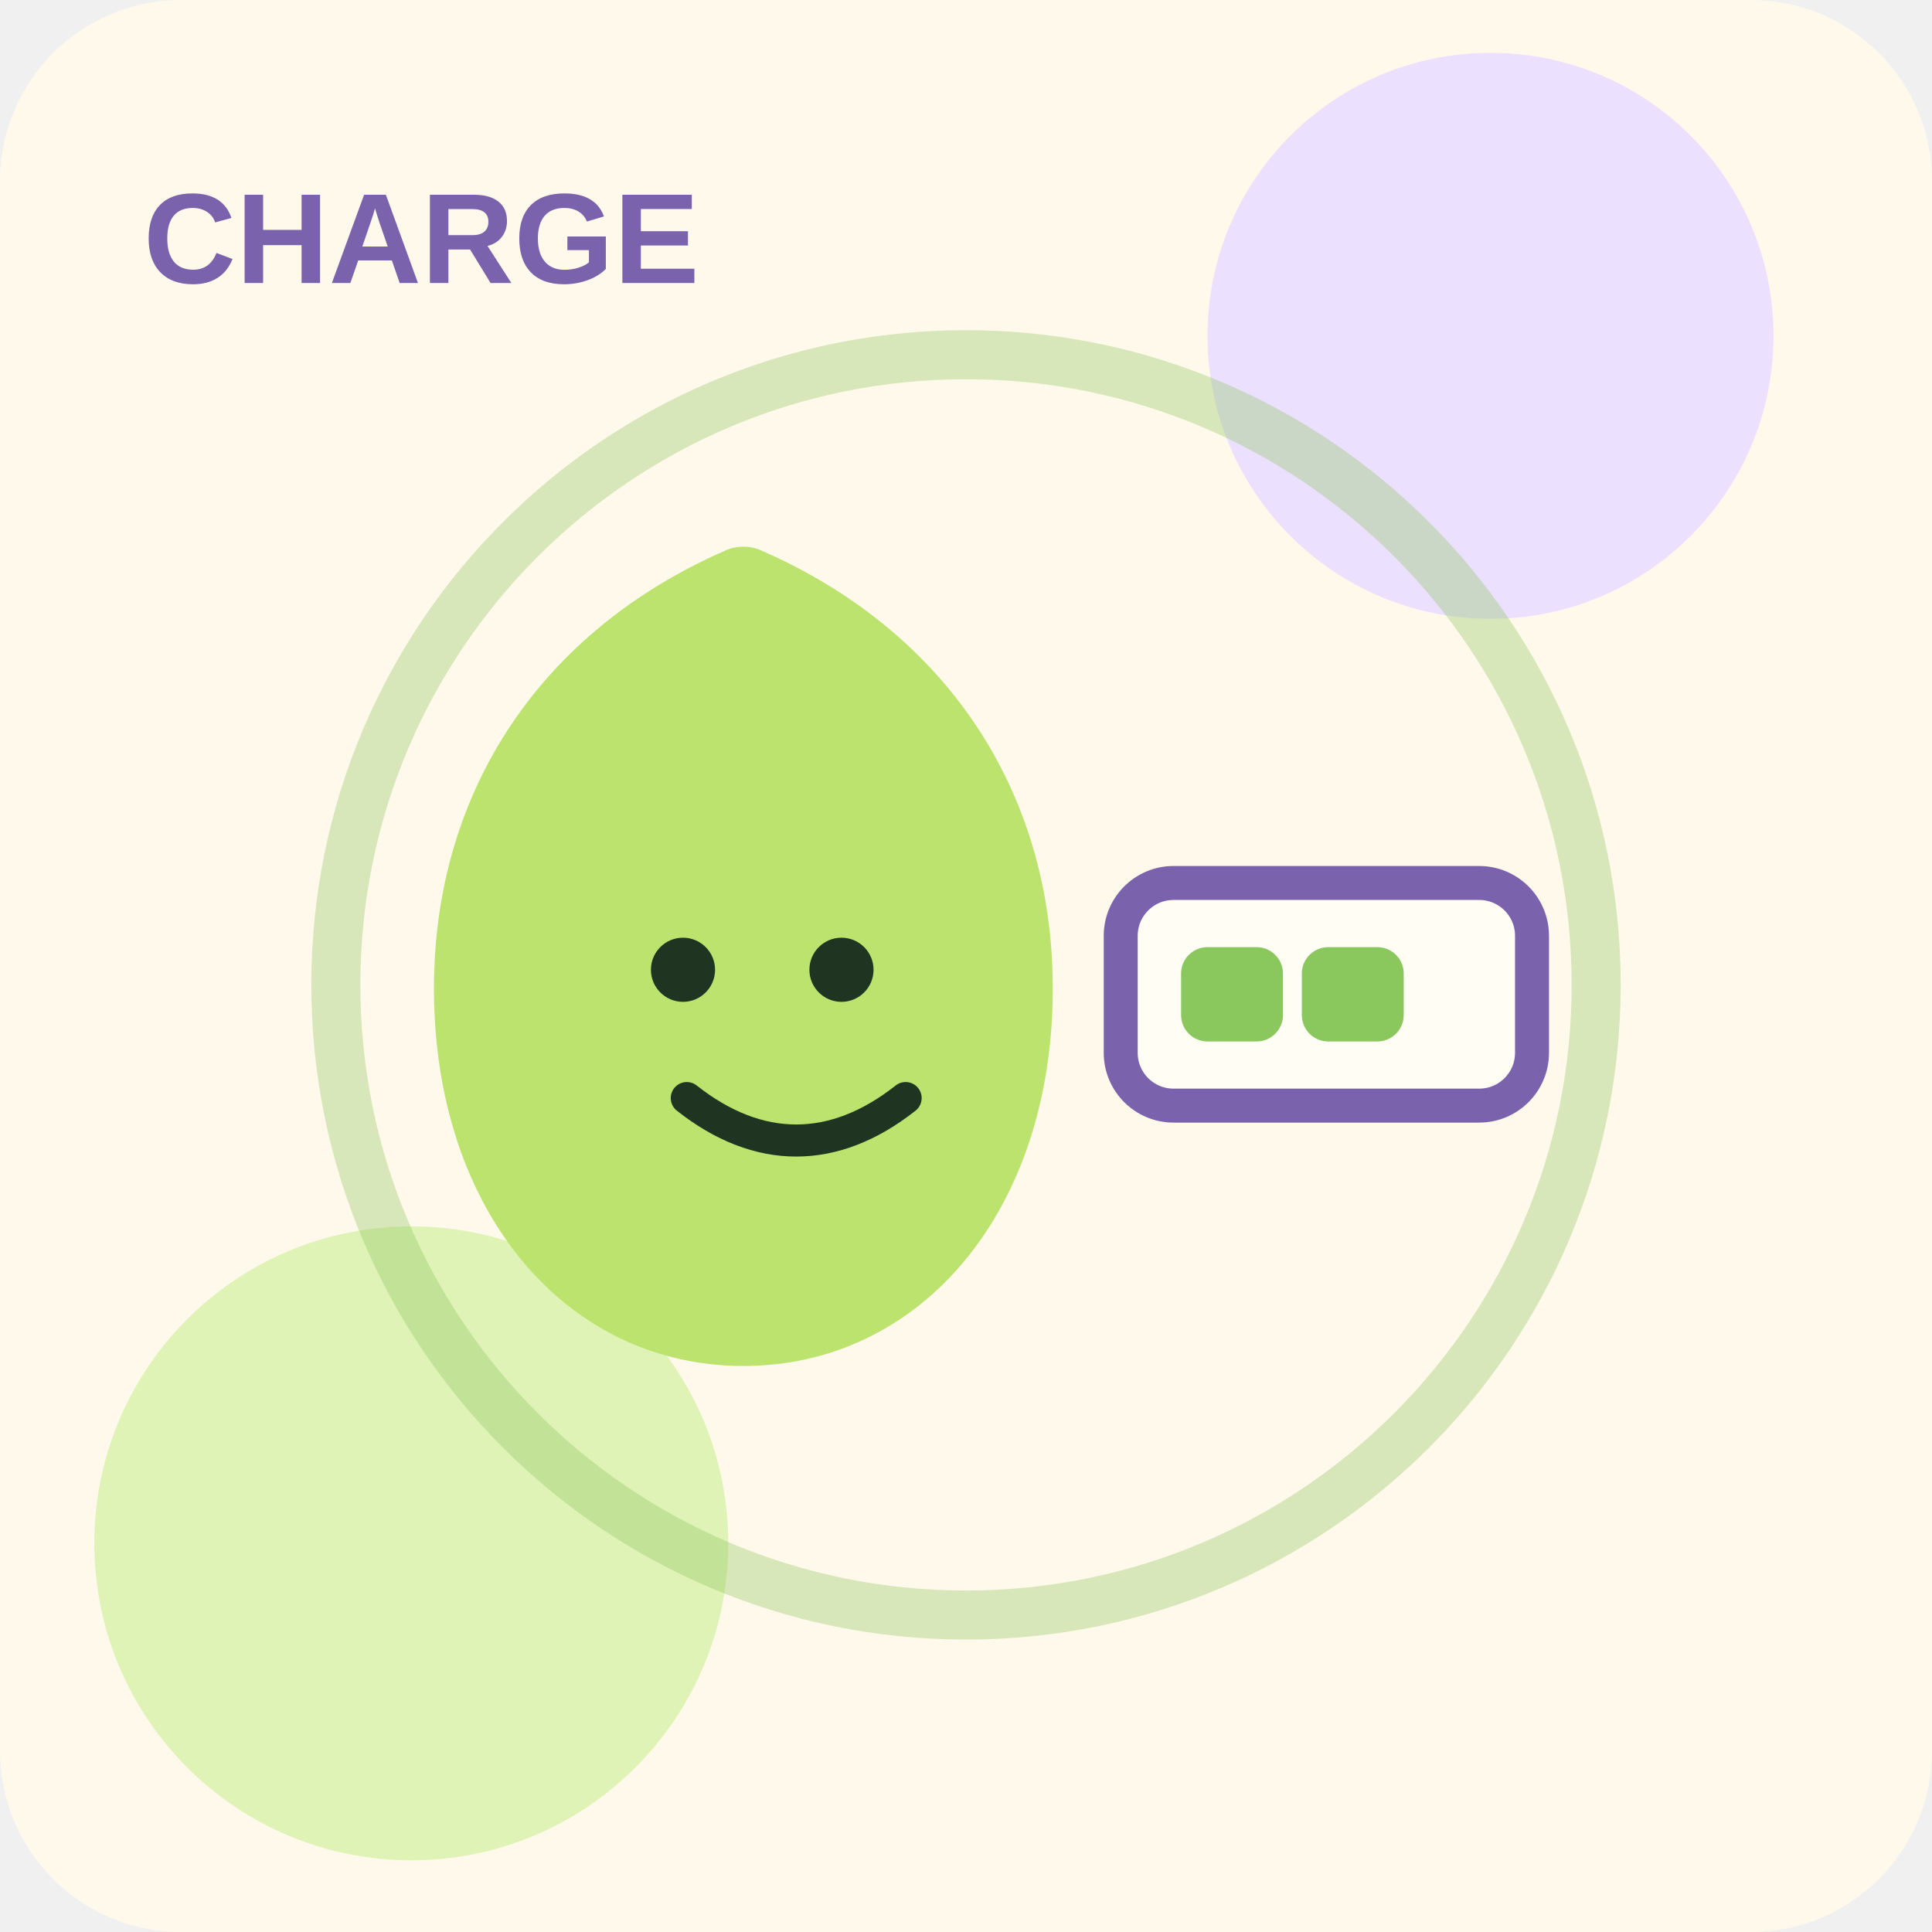
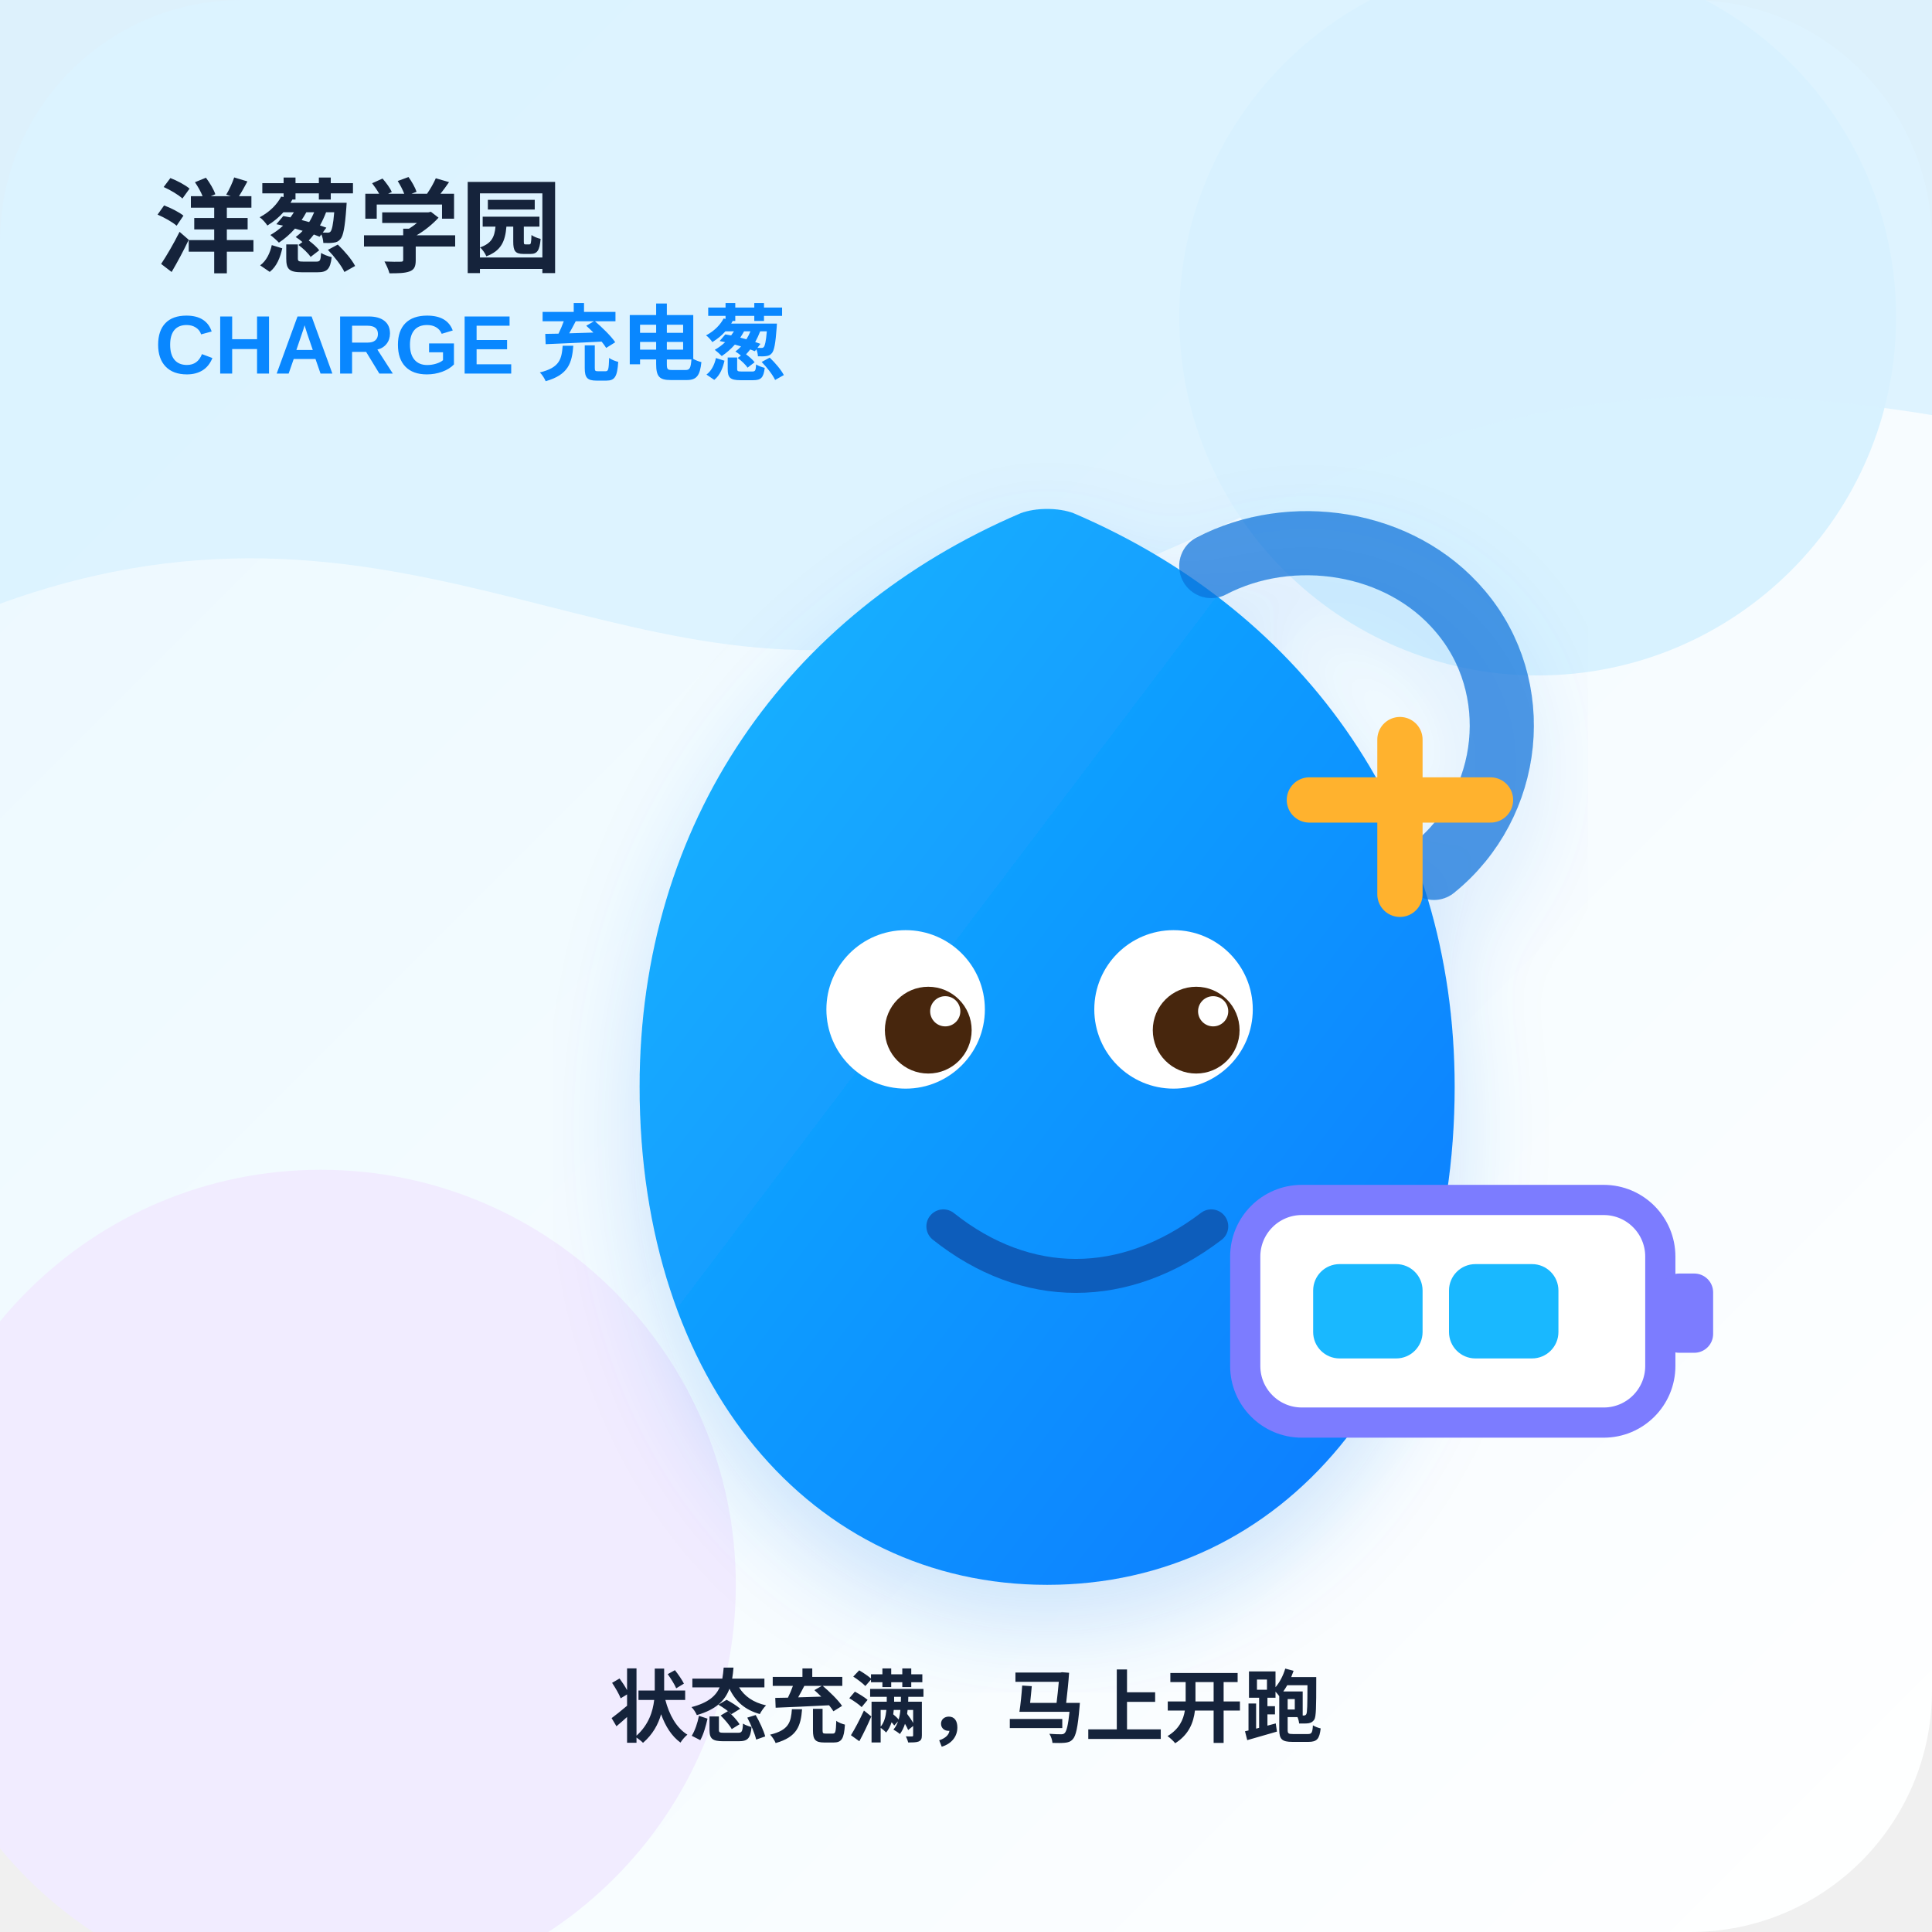
<svg xmlns="http://www.w3.org/2000/svg" viewBox="0 0 1024 1024">
-   <rect width="1024" height="1024" rx="96" fill="#fff9eb" />
-   <circle cx="790" cy="178" r="150" fill="#ece0ff" />
-   <circle cx="218" cy="818" r="168" fill="#dff3b6" />
-   <circle cx="512" cy="522" r="334" fill="none" stroke="#8bc45c" stroke-width="26" opacity=".34" />
-   <path d="M404 292c96 42 154 126 154 232 0 118-70 200-164 200s-164-82-164-200c0-106 58-190 154-232 6-3 14-3 20 0z" fill="#bde36f" />
-   <circle cx="362" cy="514" r="17" fill="#203422" />
-   <circle cx="446" cy="514" r="17" fill="#203422" />
-   <path d="M364 582c38 30 78 30 116 0" fill="none" stroke="#203422" stroke-width="17" stroke-linecap="round" />
-   <rect x="594" y="468" width="218" height="118" rx="28" fill="#fffdf4" stroke="#7a62ac" stroke-width="18" />
-   <rect x="626" y="502" width="54" height="50" rx="14" fill="#8ac75d" />
-   <rect x="690" y="502" width="54" height="50" rx="14" fill="#8ac75d" />
-   <text x="76" y="150" font-family="Arial" font-size="68" font-weight="800" fill="#7a62ac">CHARGE</text>
+   <defs>
+     <linearGradient id="bg" x1="0" y1="0" x2="1" y2="1">
+       <stop offset="0" stop-color="#EAF8FF" />
+       <stop offset="1" stop-color="#FFFFFF" />
+     </linearGradient>
+     <linearGradient id="onion" x1="0" y1="0" x2="1" y2="1">
+       <stop offset="0" stop-color="#19B8FF" />
+       <stop offset="1" stop-color="#0678FF" />
+     </linearGradient>
+     <filter id="s">
+       <feDropShadow dx="0" dy="22" stdDeviation="24" flood-color="#0879E9" flood-opacity=".18" />
+     </filter>
+   </defs>
+   <rect width="1024" height="1024" rx="128" fill="url(#bg)" />
+   <circle cx="815" cy="168" r="190" fill="#D8F2FF" />
+   <circle cx="170" cy="840" r="220" fill="#F1ECFF" />
+   <path d="M0 320C220 240 340 390 520 330C700 270 780 180 1024 220V0H0Z" fill="#D8F1FF" opacity=".8" />
+   <text x="82" y="140" font-family="PingFang SC,Microsoft YaHei,Arial" font-size="54" font-weight="900" fill="#15233B">洋葱学园</text>
+   <text x="82" y="198" font-family="Arial" font-size="44" font-weight="900" fill="#0987FF">CHARGE 充电葱</text>
+   <g filter="url(#s)">
+     <path d="M399 280c124 53 202 164 202 304 0 157-91 264-216 264S169 741 169 584c0-140 78-251 202-304 8-3 20-3 28 0z" transform="translate(170 -8)" fill="url(#onion)" />
+     <path d="M642 300c42-22 100-14 132 24 34 40 28 102-14 136" fill="none" stroke="#0A72DA" stroke-width="34" stroke-linecap="round" opacity=".72" />
+     <circle cx="480" cy="535" r="42" fill="#fff" />
+     <circle cx="622" cy="535" r="42" fill="#fff" />
+     <circle cx="492" cy="546" r="23" fill="#47270F" />
+     <circle cx="634" cy="546" r="23" fill="#47270F" />
+     <circle cx="501" cy="536" r="8" fill="#fff" />
+     <circle cx="643" cy="536" r="8" fill="#fff" />
+     <path d="M500 650c44 35 96 35 142 0" fill="none" stroke="#075DBB" stroke-width="18" stroke-linecap="round" />
+   </g>
+   <g transform="translate(660 636)">
+     <rect x="0" y="0" width="220" height="118" rx="30" fill="#fff" stroke="#7C7CFF" stroke-width="16" />
+     <rect x="36" y="34" width="58" height="50" rx="14" fill="#19B8FF" />
+     <rect x="108" y="34" width="58" height="50" rx="14" fill="#19B8FF" />
+     <rect x="220" y="39" width="28" height="42" rx="10" fill="#7C7CFF" />
+   </g>
+   <path d="M742 392v82M694 424h96" stroke="#FFB22E" stroke-width="24" stroke-linecap="round" />
+   <text x="512" y="920" text-anchor="middle" font-family="PingFang SC,Microsoft YaHei,Arial" font-size="42" font-weight="900" fill="#15233B">状态充满，马上开跑</text>
</svg>
